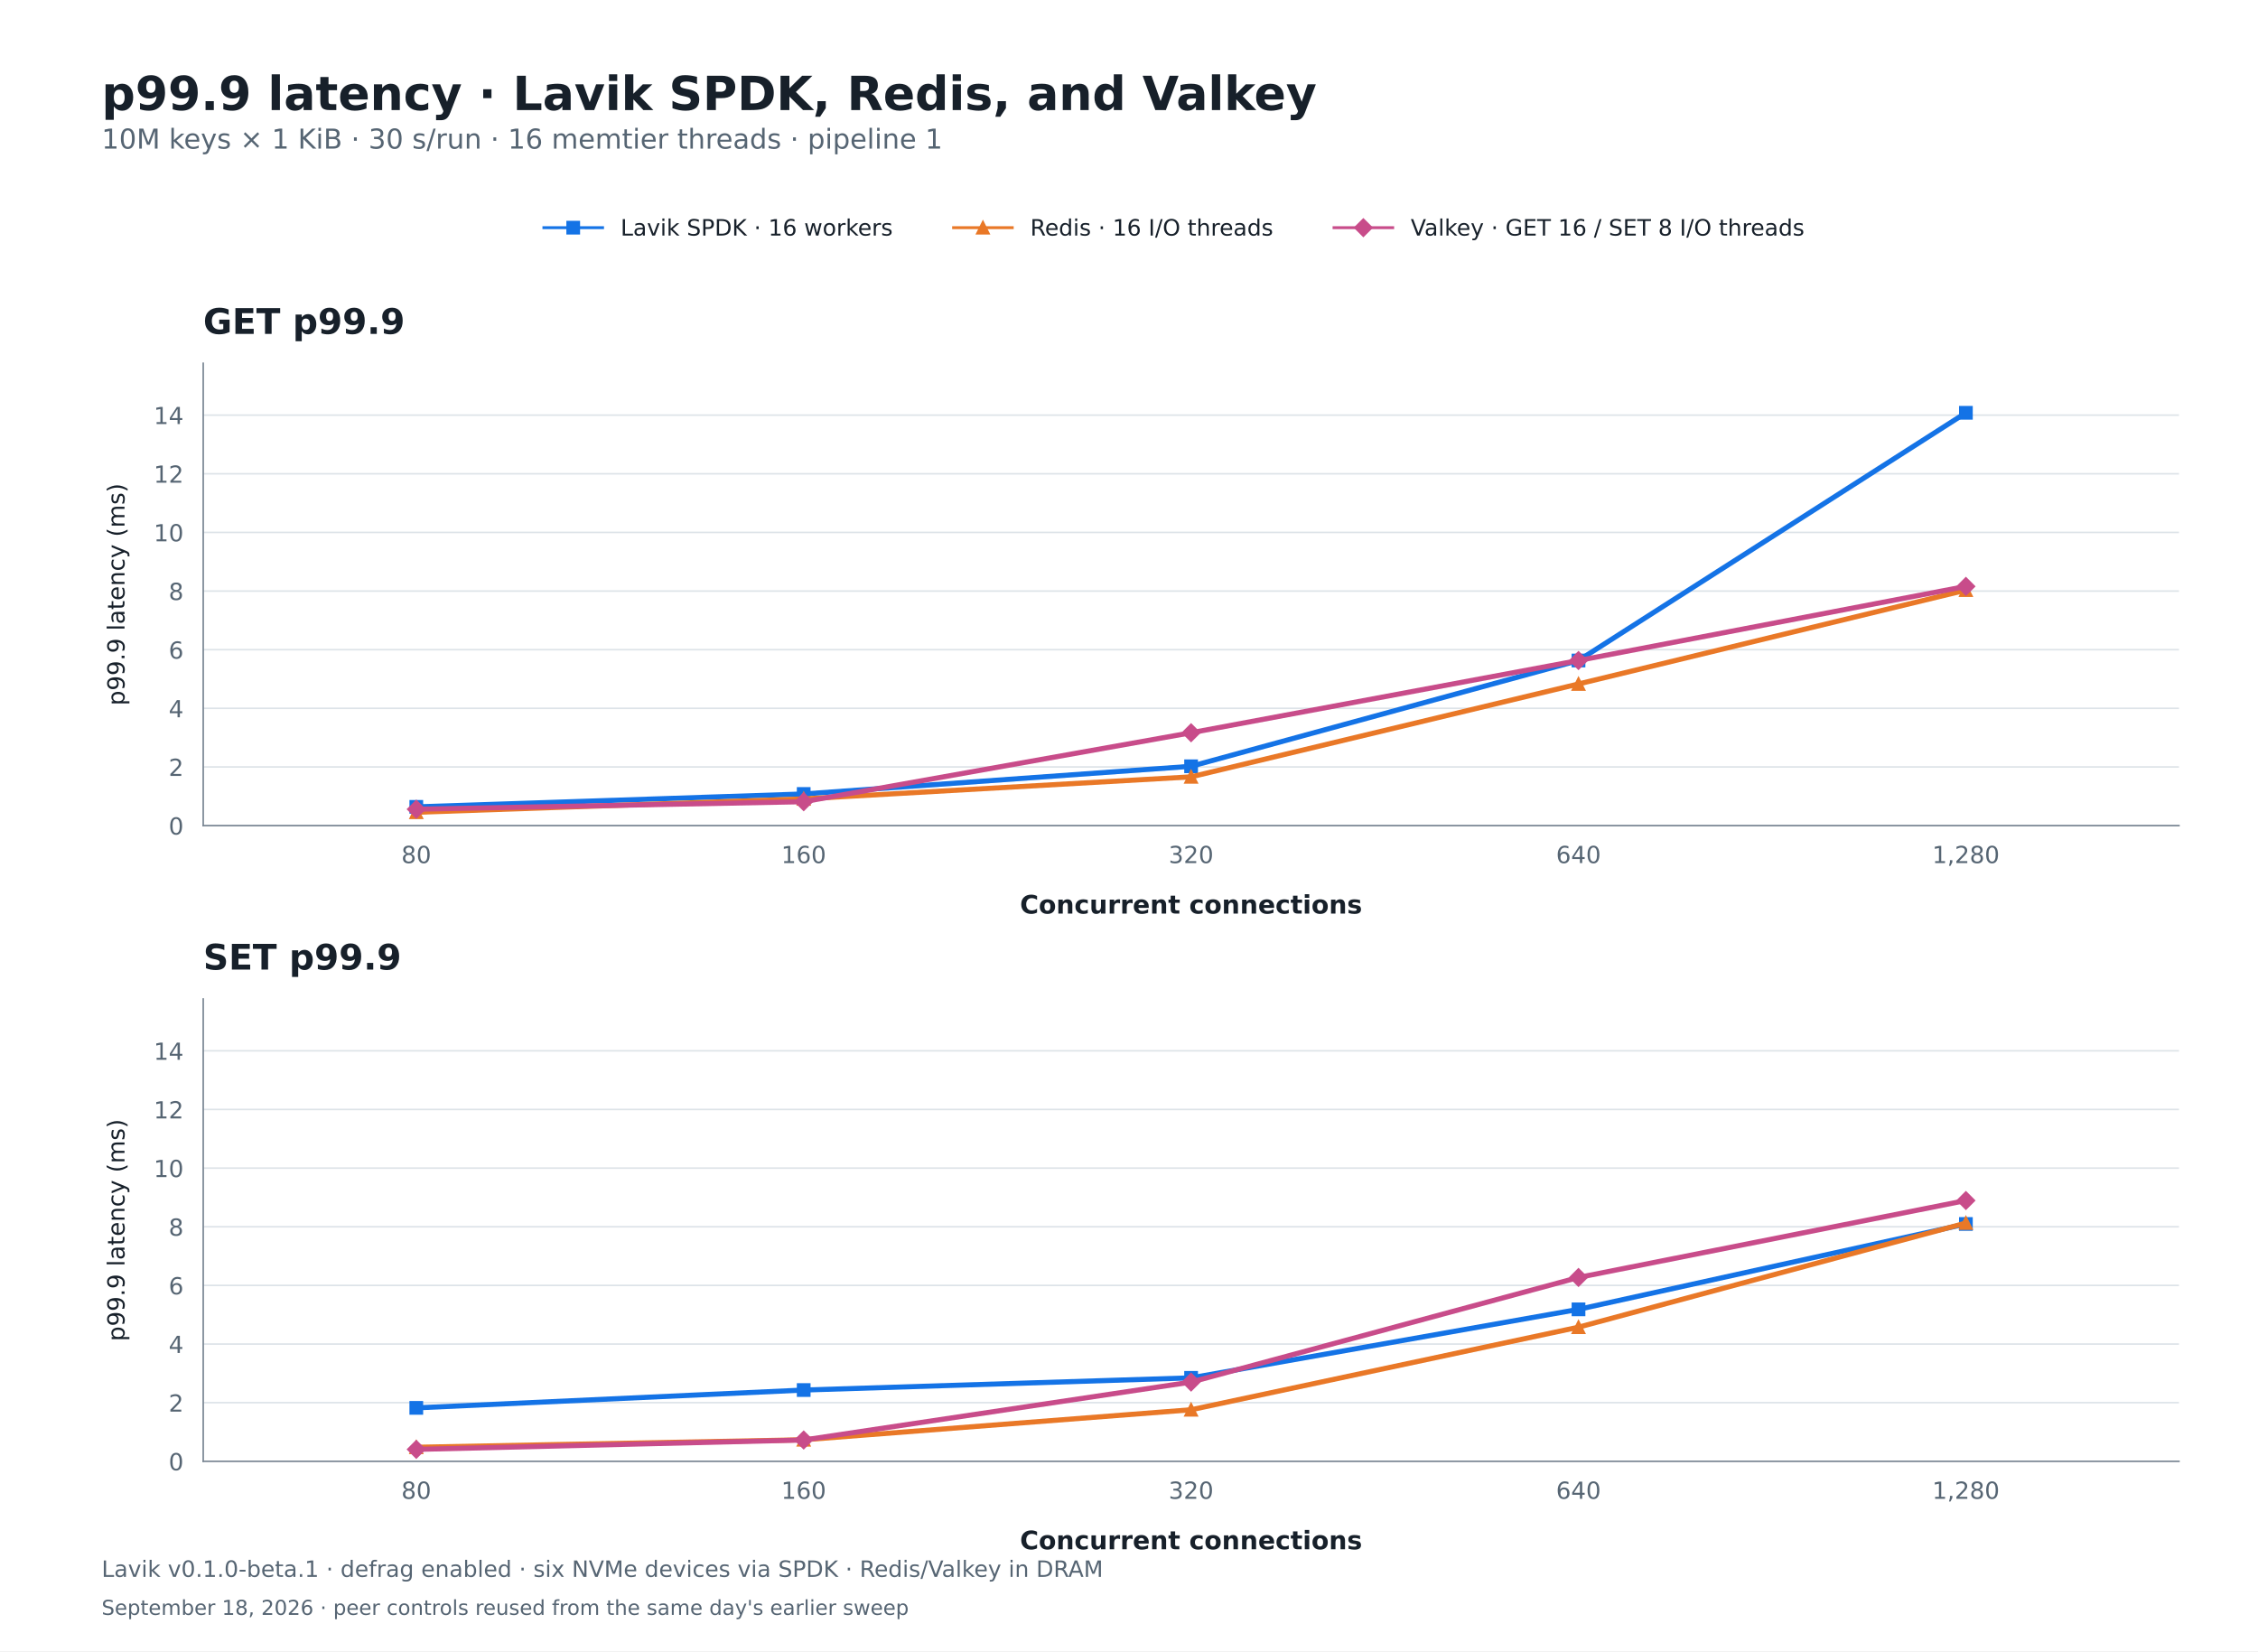
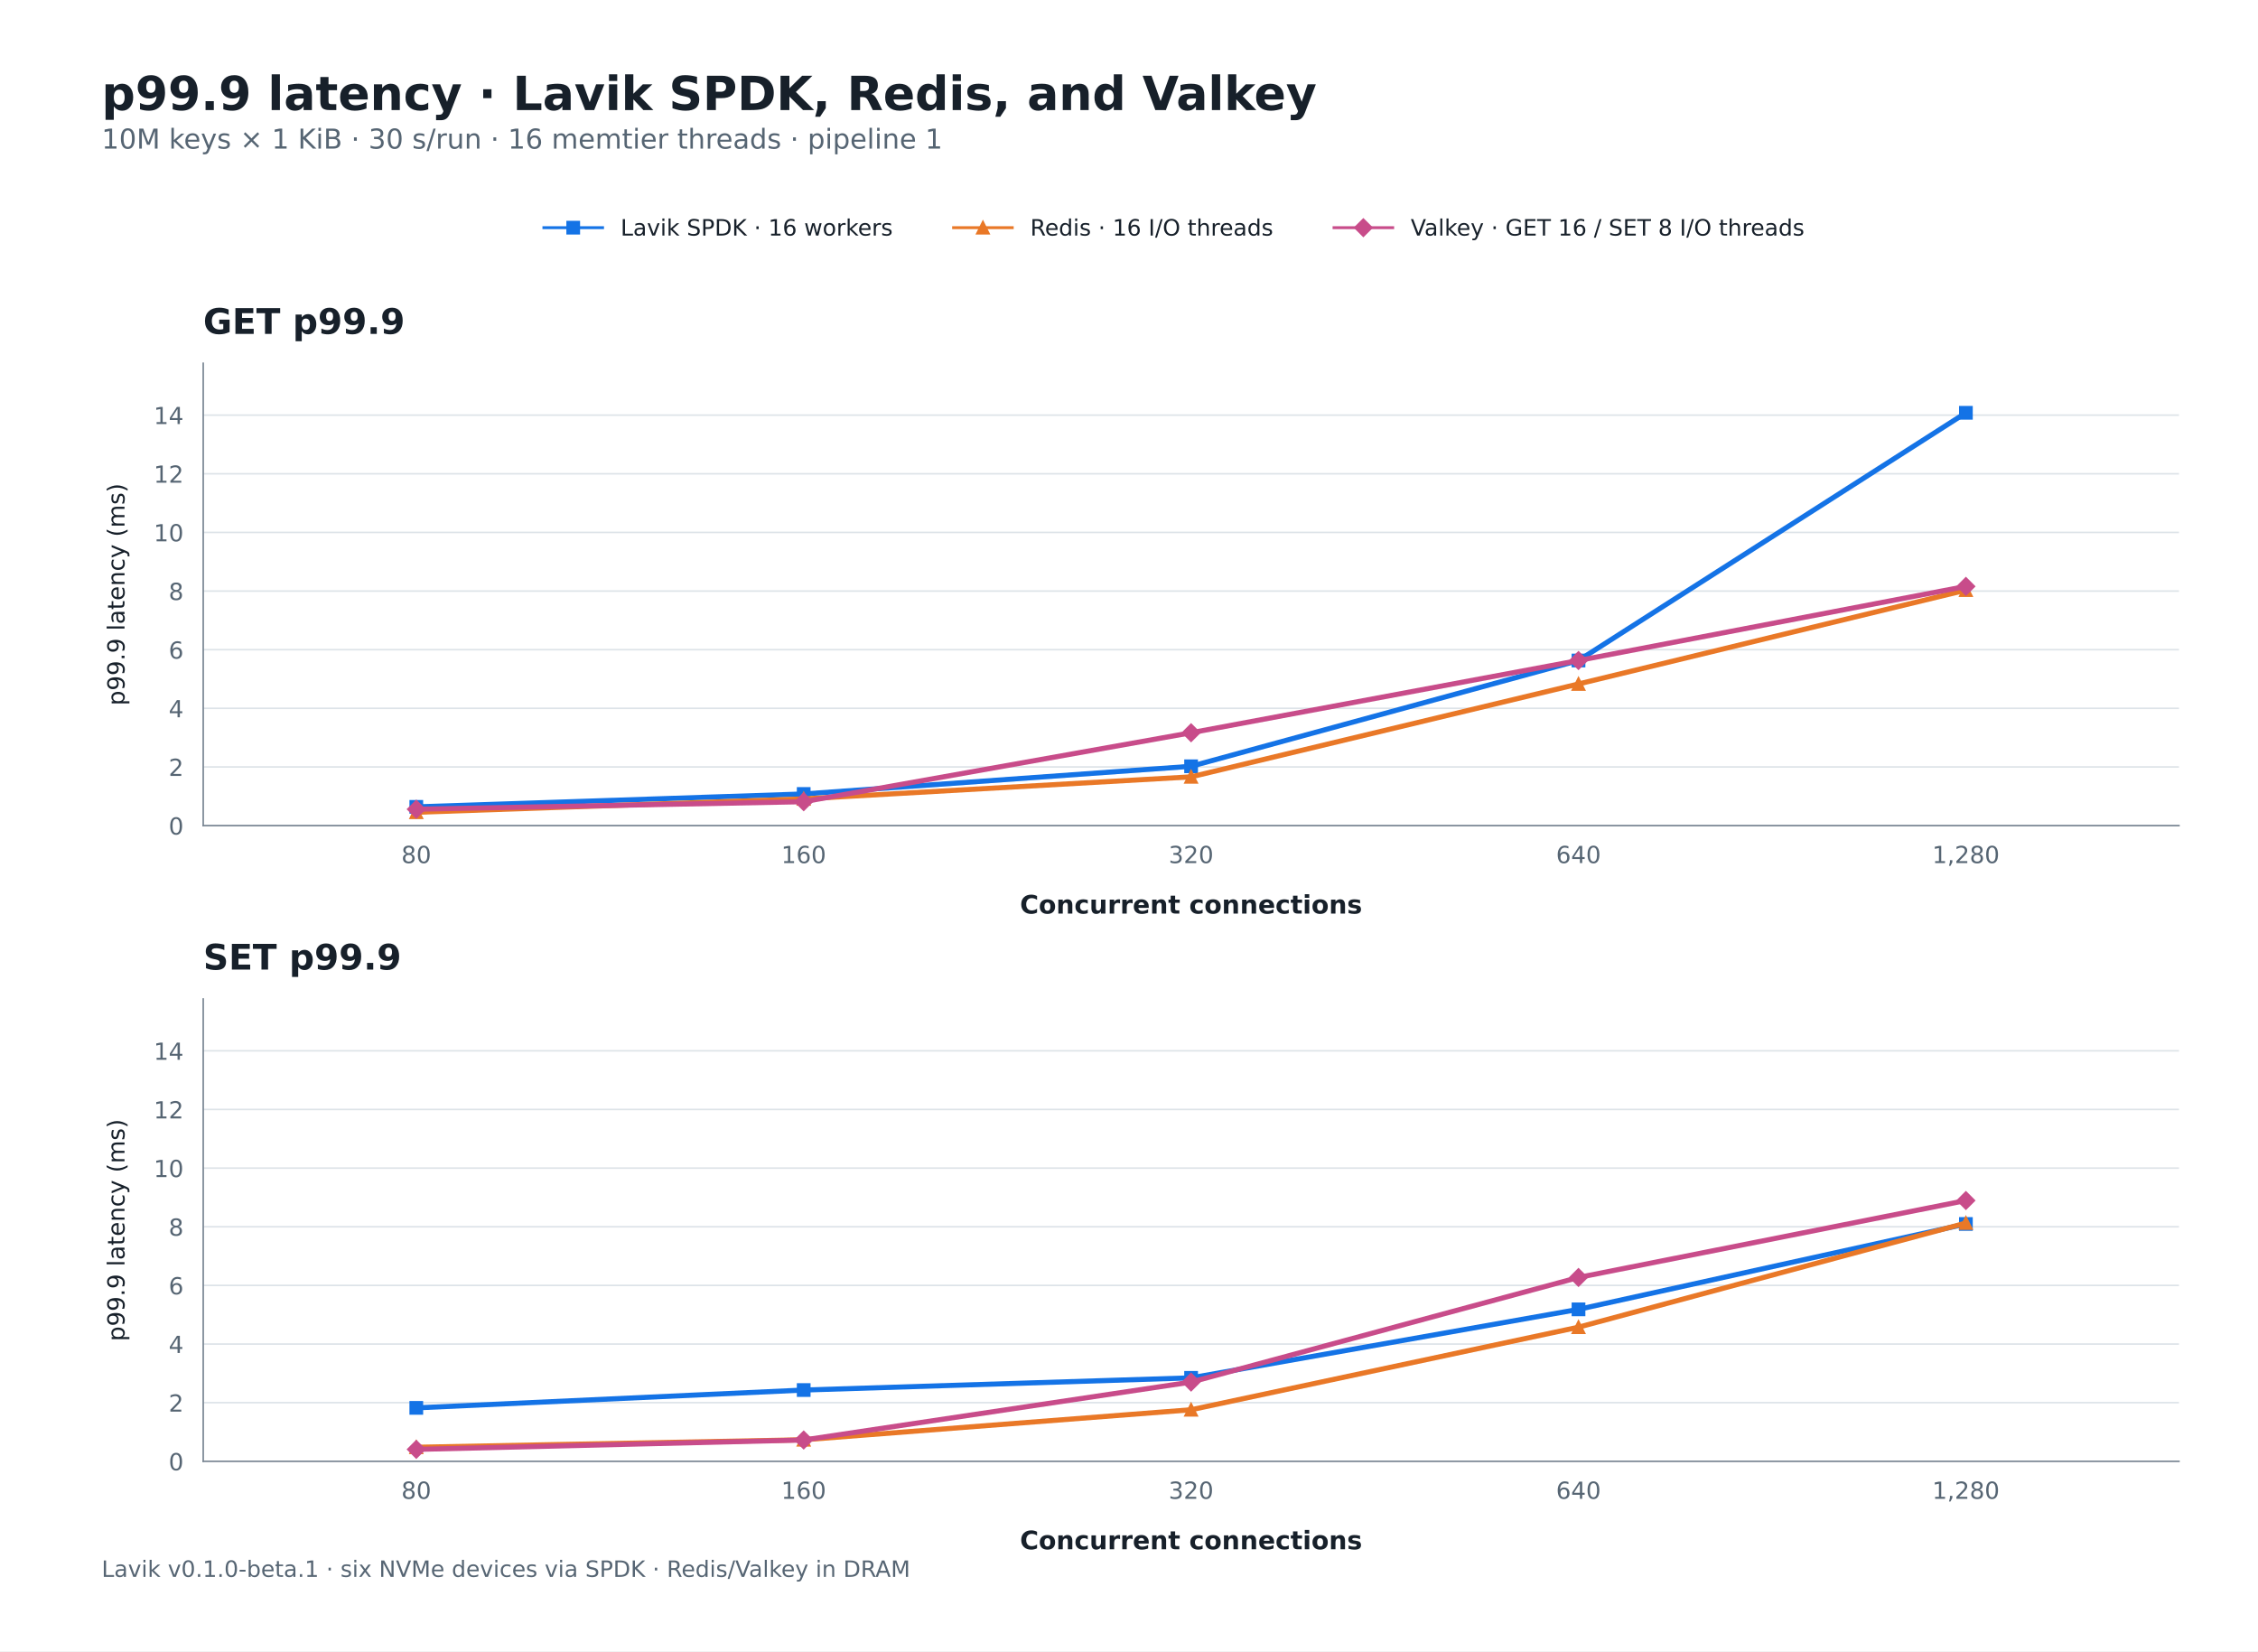
<svg xmlns="http://www.w3.org/2000/svg" xmlns:xlink="http://www.w3.org/1999/xlink" width="1152pt" height="842.4pt" viewBox="0 0 1152 842.4" version="1.1">
  <defs>
    <style type="text/css">*{stroke-linejoin: round; stroke-linecap: butt}</style>
  </defs>
  <g id="figure_1">
    <g id="patch_1">
      <path d="M 0 842.4 L 1152 842.4 L 1152 0 L 0 0 z " style="fill: #ffffff" />
    </g>
    <g id="axes_1">
      <g id="patch_2">
        <path d="M 103.68 421.2 L 1111.68 421.2 L 1111.68 185.328 L 103.68 185.328 z " style="fill: #ffffff" />
      </g>
      <g id="matplotlib.axis_1">
        <g id="xtick_1">
          <g id="line2d_1" />
          <g id="text_1">
            <text style="font-size: 12px; font-family: 'DejaVu Sans'; text-anchor: middle; fill: #566573" x="212.386" y="440.317" transform="rotate(-0 212.3859 440.3172)">80</text>
          </g>
        </g>
        <g id="xtick_2">
          <g id="line2d_2" />
          <g id="text_2">
            <text style="font-size: 12px; font-family: 'DejaVu Sans'; text-anchor: middle; fill: #566573" x="410.033" y="440.317" transform="rotate(-0 410.0329 440.3172)">160</text>
          </g>
        </g>
        <g id="xtick_3">
          <g id="line2d_3" />
          <g id="text_3">
            <text style="font-size: 12px; font-family: 'DejaVu Sans'; text-anchor: middle; fill: #566573" x="607.68" y="440.317" transform="rotate(-0 607.68 440.3172)">320</text>
          </g>
        </g>
        <g id="xtick_4">
          <g id="line2d_4" />
          <g id="text_4">
            <text style="font-size: 12px; font-family: 'DejaVu Sans'; text-anchor: middle; fill: #566573" x="805.327" y="440.317" transform="rotate(-0 805.3271 440.3172)">640</text>
          </g>
        </g>
        <g id="xtick_5">
          <g id="line2d_5" />
          <g id="text_5">
            <text style="font-size: 12px; font-family: 'DejaVu Sans'; text-anchor: middle; fill: #566573" x="1002.974" y="440.317" transform="rotate(-0 1002.974 440.3172)">1,280</text>
          </g>
        </g>
        <g id="text_6">
          <text style="font-weight: 700; font-size: 13px; font-family: 'DejaVu Sans'; text-anchor: middle; fill: #17202a" x="607.68" y="466.078" transform="rotate(-0 607.68 466.078)">Concurrent connections</text>
        </g>
      </g>
      <g id="matplotlib.axis_2">
        <g id="ytick_1">
          <g id="line2d_6">
            <path d="M 103.68 421.2 L 1111.68 421.2 " clip-path="url(#pd44afee267)" style="fill: none; stroke: #dde3e8; stroke-width: 0.8; stroke-linecap: square" />
          </g>
          <g id="line2d_7" />
          <g id="text_7">
            <text style="font-size: 12px; font-family: 'DejaVu Sans'; text-anchor: end; fill: #566573" x="93.68" y="425.759" transform="rotate(-0 93.68 425.7586)">0</text>
          </g>
        </g>
        <g id="ytick_2">
          <g id="line2d_8">
            <path d="M 103.68 391.283 L 1111.68 391.283 " clip-path="url(#pd44afee267)" style="fill: none; stroke: #dde3e8; stroke-width: 0.8; stroke-linecap: square" />
          </g>
          <g id="line2d_9" />
          <g id="text_8">
            <text style="font-size: 12px; font-family: 'DejaVu Sans'; text-anchor: end; fill: #566573" x="93.68" y="395.842" transform="rotate(-0 93.68 395.8417)">2</text>
          </g>
        </g>
        <g id="ytick_3">
          <g id="line2d_10">
            <path d="M 103.68 361.366 L 1111.68 361.366 " clip-path="url(#pd44afee267)" style="fill: none; stroke: #dde3e8; stroke-width: 0.8; stroke-linecap: square" />
          </g>
          <g id="line2d_11" />
          <g id="text_9">
            <text style="font-size: 12px; font-family: 'DejaVu Sans'; text-anchor: end; fill: #566573" x="93.68" y="365.925" transform="rotate(-0 93.68 365.9248)">4</text>
          </g>
        </g>
        <g id="ytick_4">
          <g id="line2d_12">
            <path d="M 103.68 331.449 L 1111.68 331.449 " clip-path="url(#pd44afee267)" style="fill: none; stroke: #dde3e8; stroke-width: 0.8; stroke-linecap: square" />
          </g>
          <g id="line2d_13" />
          <g id="text_10">
            <text style="font-size: 12px; font-family: 'DejaVu Sans'; text-anchor: end; fill: #566573" x="93.68" y="336.008" transform="rotate(-0 93.68 336.0079)">6</text>
          </g>
        </g>
        <g id="ytick_5">
          <g id="line2d_14">
            <path d="M 103.68 301.532 L 1111.68 301.532 " clip-path="url(#pd44afee267)" style="fill: none; stroke: #dde3e8; stroke-width: 0.8; stroke-linecap: square" />
          </g>
          <g id="line2d_15" />
          <g id="text_11">
            <text style="font-size: 12px; font-family: 'DejaVu Sans'; text-anchor: end; fill: #566573" x="93.68" y="306.091" transform="rotate(-0 93.68 306.091)">8</text>
          </g>
        </g>
        <g id="ytick_6">
          <g id="line2d_16">
            <path d="M 103.68 271.616 L 1111.68 271.616 " clip-path="url(#pd44afee267)" style="fill: none; stroke: #dde3e8; stroke-width: 0.8; stroke-linecap: square" />
          </g>
          <g id="line2d_17" />
          <g id="text_12">
            <text style="font-size: 12px; font-family: 'DejaVu Sans'; text-anchor: end; fill: #566573" x="93.68" y="276.174" transform="rotate(-0 93.68 276.1741)">10</text>
          </g>
        </g>
        <g id="ytick_7">
          <g id="line2d_18">
            <path d="M 103.68 241.699 L 1111.68 241.699 " clip-path="url(#pd44afee267)" style="fill: none; stroke: #dde3e8; stroke-width: 0.8; stroke-linecap: square" />
          </g>
          <g id="line2d_19" />
          <g id="text_13">
            <text style="font-size: 12px; font-family: 'DejaVu Sans'; text-anchor: end; fill: #566573" x="93.68" y="246.257" transform="rotate(-0 93.68 246.2572)">12</text>
          </g>
        </g>
        <g id="ytick_8">
          <g id="line2d_20">
            <path d="M 103.68 211.782 L 1111.68 211.782 " clip-path="url(#pd44afee267)" style="fill: none; stroke: #dde3e8; stroke-width: 0.8; stroke-linecap: square" />
          </g>
          <g id="line2d_21" />
          <g id="text_14">
            <text style="font-size: 12px; font-family: 'DejaVu Sans'; text-anchor: end; fill: #566573" x="93.68" y="216.34" transform="rotate(-0 93.68 216.3403)">14</text>
          </g>
        </g>
        <g id="text_15">
          <text style="font-size: 12px; font-family: 'DejaVu Sans'; text-anchor: middle; fill: #17202a" x="63.527" y="303.264" transform="rotate(-90 63.52719 303.264)">p99.9 latency (ms)</text>
        </g>
      </g>
      <g id="line2d_22">
        <path d="M 212.386 411.642 L 410.033 405.06 L 607.68 390.939 L 805.327 336.969 L 1002.974 210.6 " clip-path="url(#pd44afee267)" style="fill: none; stroke: #1473e6; stroke-width: 2.6; stroke-linecap: square" />
        <defs>
          <path id="m06f3b145af" d="M -3 3 L 3 3 L 3 -3 L -3 -3 z " style="stroke: #1473e6; stroke-linejoin: miter" />
        </defs>
        <g clip-path="url(#pd44afee267)">
          <use xlink:href="#m06f3b145af" x="212.386" y="411.642" style="fill: #1473e6; stroke: #1473e6; stroke-linejoin: miter" />
          <use xlink:href="#m06f3b145af" x="410.033" y="405.06" style="fill: #1473e6; stroke: #1473e6; stroke-linejoin: miter" />
          <use xlink:href="#m06f3b145af" x="607.68" y="390.939" style="fill: #1473e6; stroke: #1473e6; stroke-linejoin: miter" />
          <use xlink:href="#m06f3b145af" x="805.327" y="336.969" style="fill: #1473e6; stroke: #1473e6; stroke-linejoin: miter" />
          <use xlink:href="#m06f3b145af" x="1002.974" y="210.6" style="fill: #1473e6; stroke: #1473e6; stroke-linejoin: miter" />
        </g>
      </g>
      <g id="line2d_23">
        <path d="M 212.386 414.394 L 410.033 407.573 L 607.68 396.324 L 805.327 348.936 L 1002.974 301.069 " clip-path="url(#pd44afee267)" style="fill: none; stroke: #e97827; stroke-width: 2.6; stroke-linecap: square" />
        <defs>
          <path id="m1580a30127" d="M 0 -3 L -3 3 L 3 3 z " style="stroke: #e97827; stroke-linejoin: miter" />
        </defs>
        <g clip-path="url(#pd44afee267)">
          <use xlink:href="#m1580a30127" x="212.386" y="414.394" style="fill: #e97827; stroke: #e97827; stroke-linejoin: miter" />
          <use xlink:href="#m1580a30127" x="410.033" y="407.573" style="fill: #e97827; stroke: #e97827; stroke-linejoin: miter" />
          <use xlink:href="#m1580a30127" x="607.68" y="396.324" style="fill: #e97827; stroke: #e97827; stroke-linejoin: miter" />
          <use xlink:href="#m1580a30127" x="805.327" y="348.936" style="fill: #e97827; stroke: #e97827; stroke-linejoin: miter" />
          <use xlink:href="#m1580a30127" x="1002.974" y="301.069" style="fill: #e97827; stroke: #e97827; stroke-linejoin: miter" />
        </g>
      </g>
      <g id="line2d_24">
        <path d="M 212.386 412.838 L 410.033 409.009 L 607.68 373.827 L 805.327 336.969 L 1002.974 299.154 " clip-path="url(#pd44afee267)" style="fill: none; stroke: #c84c8a; stroke-width: 2.6; stroke-linecap: square" />
        <defs>
          <path id="m68e1e27000" d="M -0 4.243 L 4.243 0 L 0 -4.243 L -4.243 -0 z " style="stroke: #c84c8a; stroke-linejoin: miter" />
        </defs>
        <g clip-path="url(#pd44afee267)">
          <use xlink:href="#m68e1e27000" x="212.386" y="412.838" style="fill: #c84c8a; stroke: #c84c8a; stroke-linejoin: miter" />
          <use xlink:href="#m68e1e27000" x="410.033" y="409.009" style="fill: #c84c8a; stroke: #c84c8a; stroke-linejoin: miter" />
          <use xlink:href="#m68e1e27000" x="607.68" y="373.827" style="fill: #c84c8a; stroke: #c84c8a; stroke-linejoin: miter" />
          <use xlink:href="#m68e1e27000" x="805.327" y="336.969" style="fill: #c84c8a; stroke: #c84c8a; stroke-linejoin: miter" />
          <use xlink:href="#m68e1e27000" x="1002.974" y="299.154" style="fill: #c84c8a; stroke: #c84c8a; stroke-linejoin: miter" />
        </g>
      </g>
      <g id="patch_3">
        <path d="M 103.68 421.2 L 103.68 185.328 " style="fill: none; stroke: #7b8794; stroke-width: 0.8; stroke-linejoin: miter; stroke-linecap: square" />
      </g>
      <g id="patch_4">
        <path d="M 103.68 421.2 L 1111.68 421.2 " style="fill: none; stroke: #7b8794; stroke-width: 0.8; stroke-linejoin: miter; stroke-linecap: square" />
      </g>
      <g id="text_16">
        <text style="font-weight: 700; font-size: 18px; font-family: 'DejaVu Sans'; text-anchor: start; fill: #17202a" x="103.68" y="170.328" transform="rotate(-0 103.68 170.328)">GET p99.9</text>
      </g>
    </g>
    <g id="axes_2">
      <g id="patch_5">
        <path d="M 103.68 745.524 L 1111.68 745.524 L 1111.68 509.652 L 103.68 509.652 z " style="fill: #ffffff" />
      </g>
      <g id="matplotlib.axis_3">
        <g id="xtick_6">
          <g id="line2d_25" />
          <g id="text_17">
            <text style="font-size: 12px; font-family: 'DejaVu Sans'; text-anchor: middle; fill: #566573" x="212.386" y="764.641" transform="rotate(-0 212.3859 764.6412)">80</text>
          </g>
        </g>
        <g id="xtick_7">
          <g id="line2d_26" />
          <g id="text_18">
            <text style="font-size: 12px; font-family: 'DejaVu Sans'; text-anchor: middle; fill: #566573" x="410.033" y="764.641" transform="rotate(-0 410.0329 764.6412)">160</text>
          </g>
        </g>
        <g id="xtick_8">
          <g id="line2d_27" />
          <g id="text_19">
            <text style="font-size: 12px; font-family: 'DejaVu Sans'; text-anchor: middle; fill: #566573" x="607.68" y="764.641" transform="rotate(-0 607.68 764.6412)">320</text>
          </g>
        </g>
        <g id="xtick_9">
          <g id="line2d_28" />
          <g id="text_20">
            <text style="font-size: 12px; font-family: 'DejaVu Sans'; text-anchor: middle; fill: #566573" x="805.327" y="764.641" transform="rotate(-0 805.3271 764.6412)">640</text>
          </g>
        </g>
        <g id="xtick_10">
          <g id="line2d_29" />
          <g id="text_21">
            <text style="font-size: 12px; font-family: 'DejaVu Sans'; text-anchor: middle; fill: #566573" x="1002.974" y="764.641" transform="rotate(-0 1002.974 764.6412)">1,280</text>
          </g>
        </g>
        <g id="text_22">
          <text style="font-weight: 700; font-size: 13px; font-family: 'DejaVu Sans'; text-anchor: middle; fill: #17202a" x="607.68" y="790.402" transform="rotate(-0 607.68 790.402)">Concurrent connections</text>
        </g>
      </g>
      <g id="matplotlib.axis_4">
        <g id="ytick_9">
          <g id="line2d_30">
            <path d="M 103.68 745.524 L 1111.68 745.524 " clip-path="url(#p3b78b590a3)" style="fill: none; stroke: #dde3e8; stroke-width: 0.8; stroke-linecap: square" />
          </g>
          <g id="line2d_31" />
          <g id="text_23">
            <text style="font-size: 12px; font-family: 'DejaVu Sans'; text-anchor: end; fill: #566573" x="93.68" y="750.083" transform="rotate(-0 93.68 750.0826)">0</text>
          </g>
        </g>
        <g id="ytick_10">
          <g id="line2d_32">
            <path d="M 103.68 715.607 L 1111.68 715.607 " clip-path="url(#p3b78b590a3)" style="fill: none; stroke: #dde3e8; stroke-width: 0.8; stroke-linecap: square" />
          </g>
          <g id="line2d_33" />
          <g id="text_24">
            <text style="font-size: 12px; font-family: 'DejaVu Sans'; text-anchor: end; fill: #566573" x="93.68" y="720.166" transform="rotate(-0 93.68 720.1657)">2</text>
          </g>
        </g>
        <g id="ytick_11">
          <g id="line2d_34">
            <path d="M 103.68 685.69 L 1111.68 685.69 " clip-path="url(#p3b78b590a3)" style="fill: none; stroke: #dde3e8; stroke-width: 0.8; stroke-linecap: square" />
          </g>
          <g id="line2d_35" />
          <g id="text_25">
            <text style="font-size: 12px; font-family: 'DejaVu Sans'; text-anchor: end; fill: #566573" x="93.68" y="690.249" transform="rotate(-0 93.68 690.2488)">4</text>
          </g>
        </g>
        <g id="ytick_12">
          <g id="line2d_36">
            <path d="M 103.68 655.773 L 1111.68 655.773 " clip-path="url(#p3b78b590a3)" style="fill: none; stroke: #dde3e8; stroke-width: 0.8; stroke-linecap: square" />
          </g>
          <g id="line2d_37" />
          <g id="text_26">
            <text style="font-size: 12px; font-family: 'DejaVu Sans'; text-anchor: end; fill: #566573" x="93.68" y="660.332" transform="rotate(-0 93.68 660.3319)">6</text>
          </g>
        </g>
        <g id="ytick_13">
          <g id="line2d_38">
            <path d="M 103.68 625.856 L 1111.68 625.856 " clip-path="url(#p3b78b590a3)" style="fill: none; stroke: #dde3e8; stroke-width: 0.8; stroke-linecap: square" />
          </g>
          <g id="line2d_39" />
          <g id="text_27">
            <text style="font-size: 12px; font-family: 'DejaVu Sans'; text-anchor: end; fill: #566573" x="93.68" y="630.415" transform="rotate(-0 93.68 630.415)">8</text>
          </g>
        </g>
        <g id="ytick_14">
          <g id="line2d_40">
            <path d="M 103.68 595.94 L 1111.68 595.94 " clip-path="url(#p3b78b590a3)" style="fill: none; stroke: #dde3e8; stroke-width: 0.8; stroke-linecap: square" />
          </g>
          <g id="line2d_41" />
          <g id="text_28">
            <text style="font-size: 12px; font-family: 'DejaVu Sans'; text-anchor: end; fill: #566573" x="93.68" y="600.498" transform="rotate(-0 93.68 600.4981)">10</text>
          </g>
        </g>
        <g id="ytick_15">
          <g id="line2d_42">
            <path d="M 103.68 566.023 L 1111.68 566.023 " clip-path="url(#p3b78b590a3)" style="fill: none; stroke: #dde3e8; stroke-width: 0.8; stroke-linecap: square" />
          </g>
          <g id="line2d_43" />
          <g id="text_29">
            <text style="font-size: 12px; font-family: 'DejaVu Sans'; text-anchor: end; fill: #566573" x="93.68" y="570.581" transform="rotate(-0 93.68 570.5812)">12</text>
          </g>
        </g>
        <g id="ytick_16">
          <g id="line2d_44">
            <path d="M 103.68 536.106 L 1111.68 536.106 " clip-path="url(#p3b78b590a3)" style="fill: none; stroke: #dde3e8; stroke-width: 0.8; stroke-linecap: square" />
          </g>
          <g id="line2d_45" />
          <g id="text_30">
            <text style="font-size: 12px; font-family: 'DejaVu Sans'; text-anchor: end; fill: #566573" x="93.68" y="540.664" transform="rotate(-0 93.68 540.6643)">14</text>
          </g>
        </g>
        <g id="text_31">
          <text style="font-size: 12px; font-family: 'DejaVu Sans'; text-anchor: middle; fill: #17202a" x="63.527" y="627.588" transform="rotate(-90 63.52719 627.588)">p99.9 latency (ms)</text>
        </g>
      </g>
      <g id="line2d_46">
        <path d="M 212.386 718.255 L 410.033 709.16 L 607.68 702.937 L 805.327 667.994 L 1002.974 624.435 " clip-path="url(#p3b78b590a3)" style="fill: none; stroke: #1473e6; stroke-width: 2.6; stroke-linecap: square" />
        <g clip-path="url(#p3b78b590a3)">
          <use xlink:href="#m06f3b145af" x="212.386" y="718.255" style="fill: #1473e6; stroke: #1473e6; stroke-linejoin: miter" />
          <use xlink:href="#m06f3b145af" x="410.033" y="709.16" style="fill: #1473e6; stroke: #1473e6; stroke-linejoin: miter" />
          <use xlink:href="#m06f3b145af" x="607.68" y="702.937" style="fill: #1473e6; stroke: #1473e6; stroke-linejoin: miter" />
          <use xlink:href="#m06f3b145af" x="805.327" y="667.994" style="fill: #1473e6; stroke: #1473e6; stroke-linejoin: miter" />
          <use xlink:href="#m06f3b145af" x="1002.974" y="624.435" style="fill: #1473e6; stroke: #1473e6; stroke-linejoin: miter" />
        </g>
      </g>
      <g id="line2d_47">
        <path d="M 212.386 738.359 L 410.033 734.53 L 607.68 719.212 L 805.327 677.089 L 1002.974 623.957 " clip-path="url(#p3b78b590a3)" style="fill: none; stroke: #e97827; stroke-width: 2.6; stroke-linecap: square" />
        <g clip-path="url(#p3b78b590a3)">
          <use xlink:href="#m1580a30127" x="212.386" y="738.359" style="fill: #e97827; stroke: #e97827; stroke-linejoin: miter" />
          <use xlink:href="#m1580a30127" x="410.033" y="734.53" style="fill: #e97827; stroke: #e97827; stroke-linejoin: miter" />
          <use xlink:href="#m1580a30127" x="607.68" y="719.212" style="fill: #e97827; stroke: #e97827; stroke-linejoin: miter" />
          <use xlink:href="#m1580a30127" x="805.327" y="677.089" style="fill: #e97827; stroke: #e97827; stroke-linejoin: miter" />
          <use xlink:href="#m1580a30127" x="1002.974" y="623.957" style="fill: #e97827; stroke: #e97827; stroke-linejoin: miter" />
        </g>
      </g>
      <g id="line2d_48">
        <path d="M 212.386 739.436 L 410.033 734.649 L 607.68 705.091 L 805.327 651.72 L 1002.974 612.469 " clip-path="url(#p3b78b590a3)" style="fill: none; stroke: #c84c8a; stroke-width: 2.6; stroke-linecap: square" />
        <g clip-path="url(#p3b78b590a3)">
          <use xlink:href="#m68e1e27000" x="212.386" y="739.436" style="fill: #c84c8a; stroke: #c84c8a; stroke-linejoin: miter" />
          <use xlink:href="#m68e1e27000" x="410.033" y="734.649" style="fill: #c84c8a; stroke: #c84c8a; stroke-linejoin: miter" />
          <use xlink:href="#m68e1e27000" x="607.68" y="705.091" style="fill: #c84c8a; stroke: #c84c8a; stroke-linejoin: miter" />
          <use xlink:href="#m68e1e27000" x="805.327" y="651.72" style="fill: #c84c8a; stroke: #c84c8a; stroke-linejoin: miter" />
          <use xlink:href="#m68e1e27000" x="1002.974" y="612.469" style="fill: #c84c8a; stroke: #c84c8a; stroke-linejoin: miter" />
        </g>
      </g>
      <g id="patch_6">
        <path d="M 103.68 745.524 L 103.68 509.652 " style="fill: none; stroke: #7b8794; stroke-width: 0.8; stroke-linejoin: miter; stroke-linecap: square" />
      </g>
      <g id="patch_7">
        <path d="M 103.68 745.524 L 1111.68 745.524 " style="fill: none; stroke: #7b8794; stroke-width: 0.8; stroke-linejoin: miter; stroke-linecap: square" />
      </g>
      <g id="text_32">
        <text style="font-weight: 700; font-size: 18px; font-family: 'DejaVu Sans'; text-anchor: start; fill: #17202a" x="103.68" y="494.652" transform="rotate(-0 103.68 494.652)">SET p99.9</text>
      </g>
    </g>
    <g id="text_33">
      <text style="font-weight: 700; font-size: 24px; font-family: 'DejaVu Sans'; text-anchor: start; fill: #17202a" x="51.84" y="56.144" transform="rotate(-0 51.84 56.14425)">p99.9 latency · Lavik SPDK, Redis, and Valkey</text>
    </g>
    <g id="text_34">
      <text style="font-size: 14px; font-family: 'DejaVu Sans'; text-anchor: start; fill: #566573" x="51.84" y="75.816" transform="rotate(-0 51.84 75.816)">10M keys × 1 KiB · 30 s/run · 16 memtier threads · pipeline 1</text>
    </g>
    <g id="text_35">
-       <text style="font-size: 11.5px; font-family: 'DejaVu Sans'; text-anchor: start; fill: #566573" x="51.84" y="804.492" transform="rotate(-0 51.84 804.492)">Lavik v0.1.0-beta.1 · defrag enabled · six NVMe devices via SPDK · Redis/Valkey in DRAM</text>
-     </g>
-     <g id="text_36">
-       <text style="font-size: 10.5px; font-family: 'DejaVu Sans'; text-anchor: start; fill: #566573" x="51.84" y="823.867" transform="rotate(-0 51.84 823.8672)">September 18, 2026 · peer controls reused from the same day's earlier sweep</text>
+       <text style="font-size: 11.5px; font-family: 'DejaVu Sans'; text-anchor: start; fill: #566573" x="51.84" y="804.492" transform="rotate(-0 51.84 804.492)">Lavik v0.1.0-beta.1 · six NVMe devices via SPDK · Redis/Valkey in DRAM</text>
    </g>
    <g id="legend_1">
      <g id="line2d_49">
        <path d="M 277.499 116.151 L 292.449 116.151 L 307.399 116.151 " style="fill: none; stroke: #1473e6; stroke-width: 1.5; stroke-linecap: square" />
        <g>
          <use xlink:href="#m06f3b145af" x="292.449" y="116.151" style="fill: #1473e6; stroke: #1473e6; stroke-linejoin: miter" />
        </g>
      </g>
-       <g id="text_37">
+       <g id="text_36">
        <text style="font-size: 11.5px; font-family: 'DejaVu Sans'; text-anchor: start; fill: #17202a" x="316.599" y="120.176" transform="rotate(-0 316.5991 120.1762)">Lavik SPDK · 16 workers</text>
      </g>
      <g id="line2d_50">
        <path d="M 486.517 116.151 L 501.467 116.151 L 516.417 116.151 " style="fill: none; stroke: #e97827; stroke-width: 1.5; stroke-linecap: square" />
        <g>
          <use xlink:href="#m1580a30127" x="501.467" y="116.151" style="fill: #e97827; stroke: #e97827; stroke-linejoin: miter" />
        </g>
      </g>
-       <g id="text_38">
+       <g id="text_37">
        <text style="font-size: 11.5px; font-family: 'DejaVu Sans'; text-anchor: start; fill: #17202a" x="525.617" y="120.176" transform="rotate(-0 525.617 120.1762)">Redis · 16 I/O threads</text>
      </g>
      <g id="line2d_51">
        <path d="M 680.617 116.151 L 695.567 116.151 L 710.517 116.151 " style="fill: none; stroke: #c84c8a; stroke-width: 1.5; stroke-linecap: square" />
        <g>
          <use xlink:href="#m68e1e27000" x="695.567" y="116.151" style="fill: #c84c8a; stroke: #c84c8a; stroke-linejoin: miter" />
        </g>
      </g>
-       <g id="text_39">
+       <g id="text_38">
        <text style="font-size: 11.5px; font-family: 'DejaVu Sans'; text-anchor: start; fill: #17202a" x="719.717" y="120.176" transform="rotate(-0 719.7172 120.1762)">Valkey · GET 16 / SET 8 I/O threads</text>
      </g>
    </g>
  </g>
  <defs>
    <clipPath id="pd44afee267">
      <rect x="103.68" y="185.328" width="1008" height="235.872" />
    </clipPath>
    <clipPath id="p3b78b590a3">
      <rect x="103.68" y="509.652" width="1008" height="235.872" />
    </clipPath>
  </defs>
</svg>
